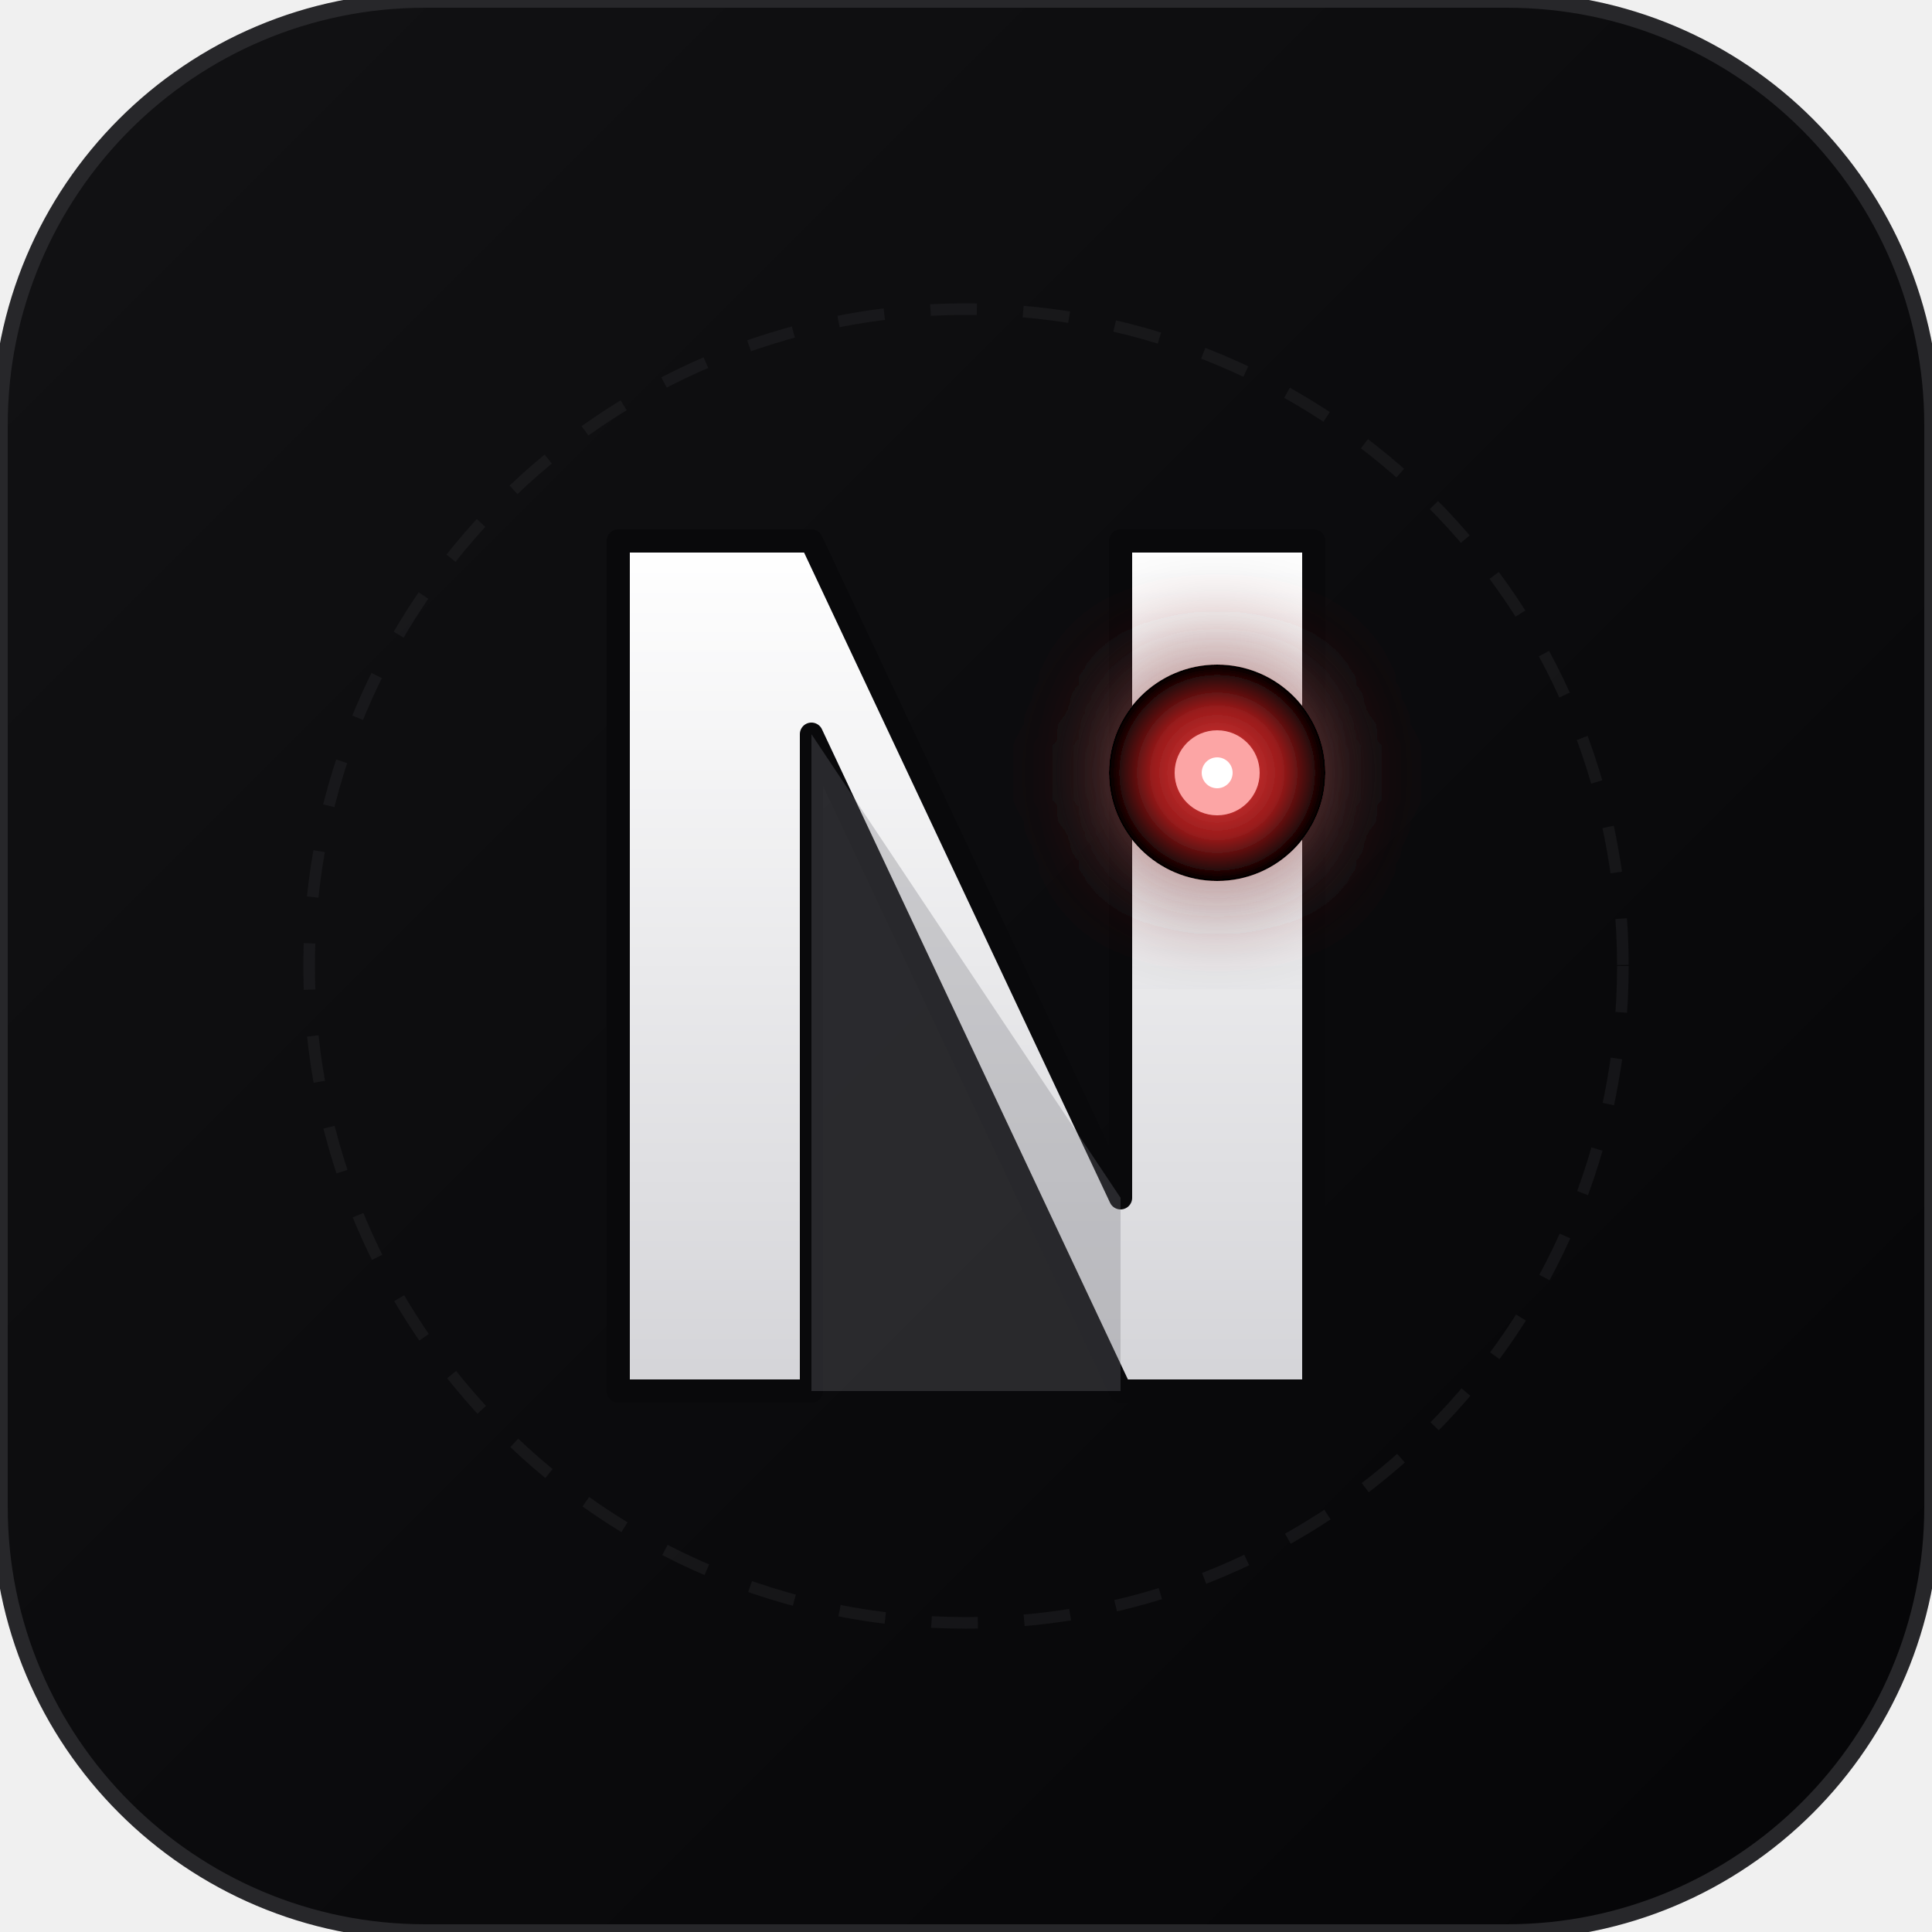
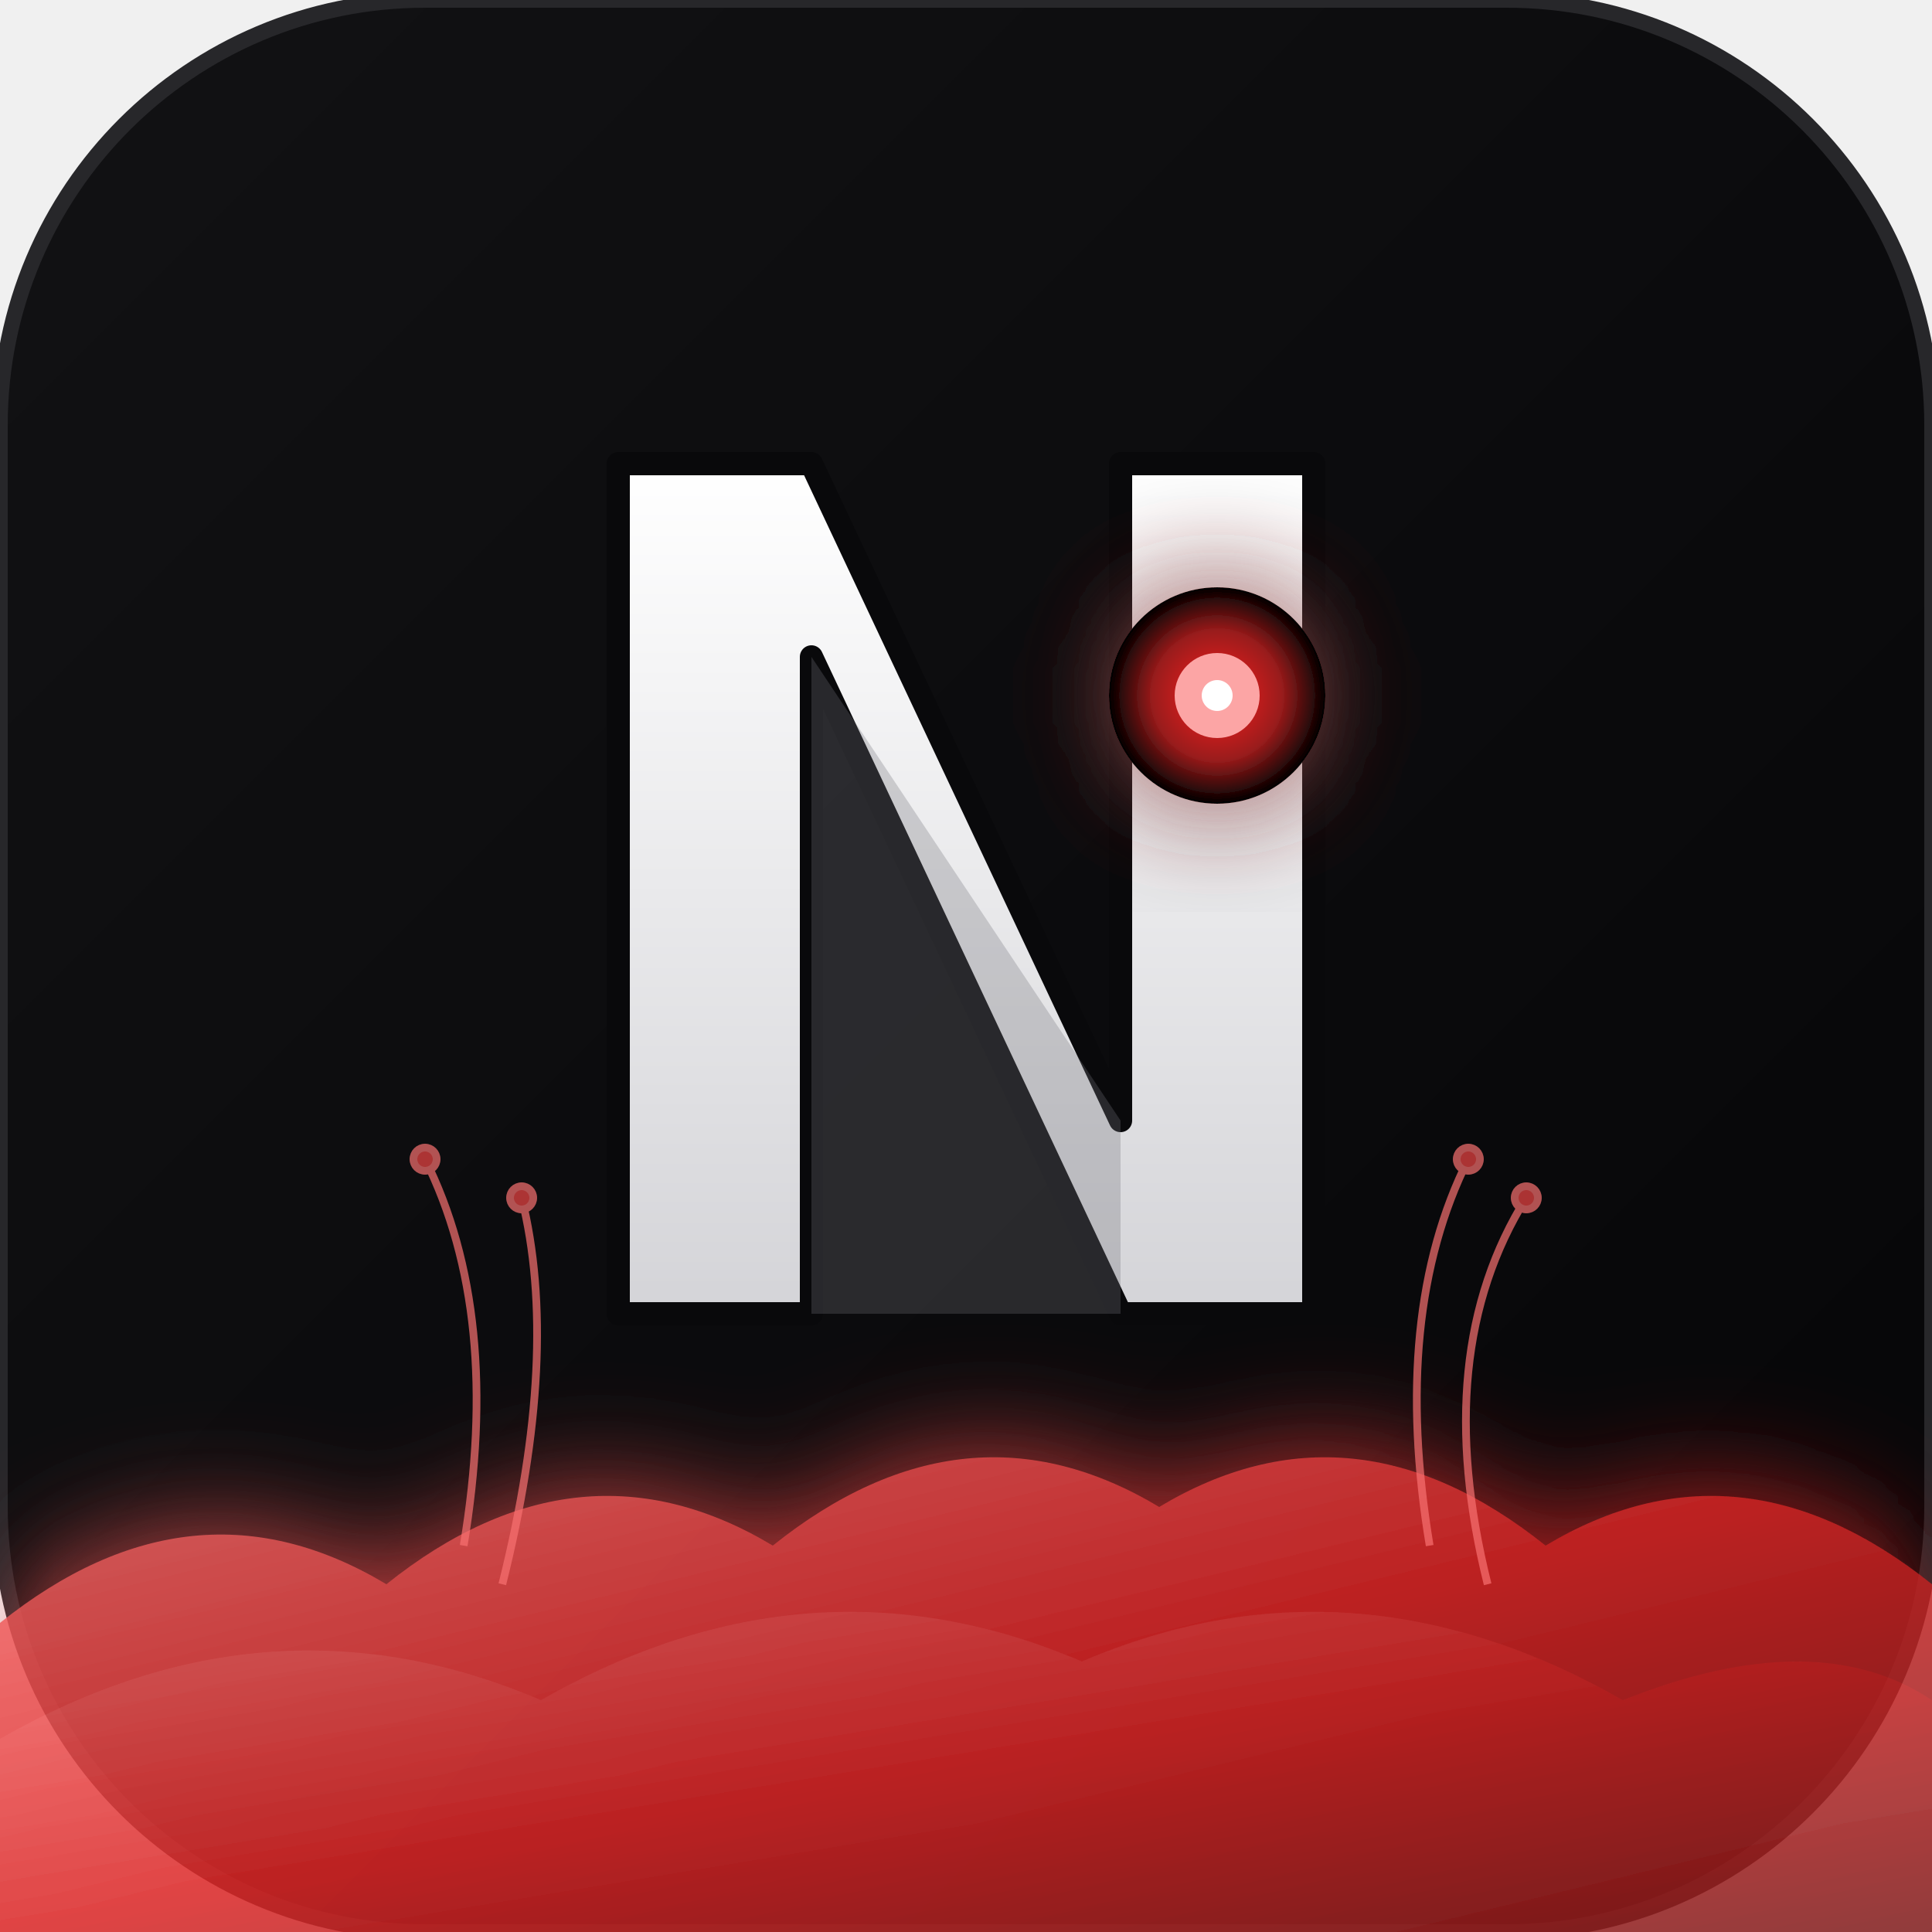
<svg xmlns="http://www.w3.org/2000/svg" viewBox="0 0 500 500" width="100%" height="100%">
  <defs>
+     <linearGradient id="lilyRed" x1="0%" y1="0%" x2="100%" y2="100%">
+       <stop offset="0%" stop-color="#f87171" />
+       <stop offset="50%" stop-color="#dc2626" />
+       <stop offset="100%" stop-color="#7f1d1d" />
+     </linearGradient>
    <radialGradient id="kakuganGlow" cx="50%" cy="50%" r="50%">
-       <stop offset="0%" stop-color="#ef4444" />
+       <stop offset="0%" stop-color="#ff2222" />
      <stop offset="60%" stop-color="#991b1b" />
      <stop offset="100%" stop-color="#000000" />
    </radialGradient>
    <linearGradient id="monoCanvas" x1="0%" y1="0%" x2="100%" y2="100%">
      <stop offset="0%" stop-color="#121214" />
      <stop offset="100%" stop-color="#050507" />
    </linearGradient>
    <linearGradient id="whiteHair" x1="0%" y1="0%" x2="0%" y2="100%">
      <stop offset="0%" stop-color="#ffffff" />
      <stop offset="100%" stop-color="#d4d4d8" />
    </linearGradient>
    <filter id="bloodGlow" x="-50%" y="-50%" width="200%" height="200%">
      <feGaussianBlur stdDeviation="15" result="blur" />
      <feMerge>
        <feMergeNode in="blur" />
        <feMergeNode in="SourceGraphic" />
      </feMerge>
    </filter>
  </defs>
  <rect width="500" height="500" rx="110" fill="url(#monoCanvas)" stroke="#27272a" stroke-width="4" />
-   <g stroke="#27272a" stroke-width="3" opacity="0.4">
-     <circle cx="250" cy="250" r="170" fill="none" stroke-dasharray="12 12" />
+   <g fill="url(#lilyRed)" filter="url(#bloodGlow)" opacity="0.85">
+     <path d="M0,420 Q50,380 100,410 Q150,370 200,400 Q250,360 300,390 Q350,360 400,400 Q450,370 500,410 L500,500 L0,500 Z" />
+     <path d="M0,450 Q70,410 140,440 Q210,400 280,430 Q350,400 420,440 Q470,420 500,440 L500,500 L0,500 Z" opacity="0.7" />
  </g>
-   <g transform="translate(250, 250)">
+   <g stroke="#f87171" stroke-width="2" opacity="0.7">
+     <path d="M120,400 Q130,340 110,300" fill="none" />
+     <path d="M130,410 Q145,350 135,310" fill="none" />
+     <path d="M370,400 Q360,340 380,300" fill="none" />
+     <path d="M385,410 Q370,350 395,310" fill="none" />
+     <circle cx="110" cy="300" r="3" fill="#ef4444" />
+     <circle cx="135" cy="310" r="3" fill="#ef4444" />
+     <circle cx="380" cy="300" r="3" fill="#ef4444" />
+     <circle cx="395" cy="310" r="3" fill="#ef4444" />
+   </g>
+   <g transform="translate(250, 230)">
    <path d="M-90,110 L-90,-110 L-40,-110 L40,60 L40,-110 L90,-110 L90,110 L40,110 L-40,-60 L-40,110 Z" fill="url(#whiteHair)" stroke="#09090b" stroke-width="6" stroke-linejoin="round" />
    <path d="M-40,-60 L40,60 L40,110 L-40,110 Z" fill="#71717a" opacity="0.3" />
    <g filter="url(#bloodGlow)">
      <circle cx="65" cy="-50" r="28" fill="url(#kakuganGlow)" />
      <circle cx="65" cy="-50" r="11" fill="#fca5a5" />
      <circle cx="65" cy="-50" r="4" fill="#ffffff" />
    </g>
  </g>
</svg>
